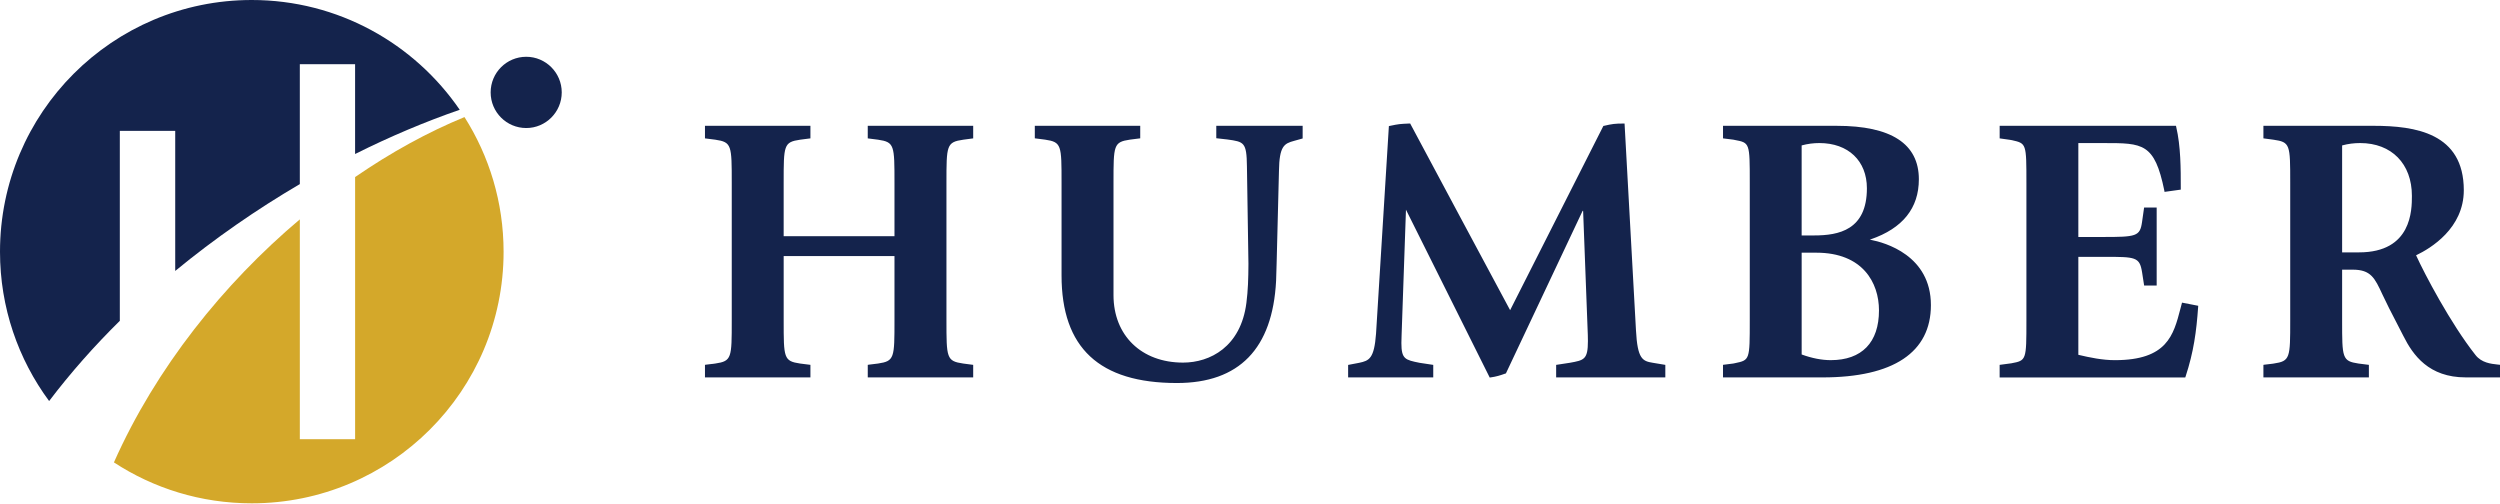
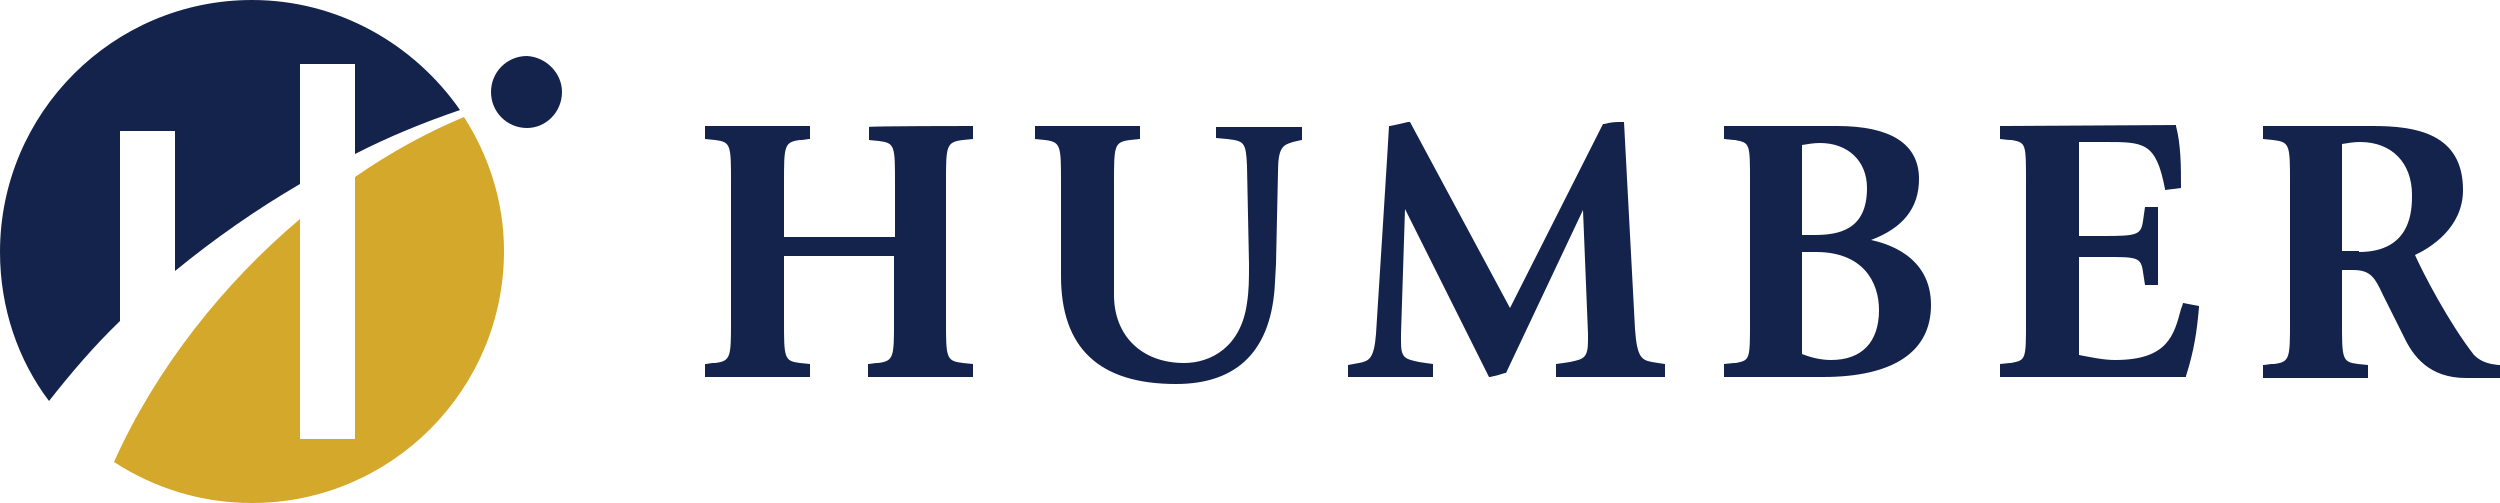
- <svg xmlns="http://www.w3.org/2000/svg" version="1.1" id="Layer_1" width="250px" height="50.331px">
-   <path fill="#14234C" d="M97.172,12.581h0.147v1.257c-0.031,0.003-0.994,0.132-0.994,0.132c-1.68,0.244-1.68,0.553-1.68,4.334v13.712c0,3.783,0,4.093,1.676,4.338c0,0,0.888,0.115,0.998,0.131v1.258H86.776v-1.258c0.031-0.004,0.127-0.02,0.127-0.02c0.719-0.09,0.694-0.087,0.761-0.094c0.055-0.003,0.142-0.018,0.142-0.018c1.642-0.245,1.642-0.553,1.642-4.338v-6.408H78.367v6.444c0,3.75,0,4.057,1.64,4.302c0,0,0.924,0.115,1.035,0.131v1.258H70.497v-1.258c0.033-0.004,0.133-0.02,0.133-0.02c0.717-0.09,0.566-0.069,0.623-0.073c0.061-0.004,0.28-0.038,0.28-0.038c1.642-0.245,1.642-0.552,1.642-4.302V18.304c0-3.781,0-4.092-1.639-4.334c0,0-0.929-0.117-1.039-0.132v-1.257h10.545v1.257c-0.032,0.003-0.13,0.015-0.13,0.015c-0.72,0.092-0.595,0.077-0.842,0.109c-0.022,0.001-0.059,0.008-0.059,0.008c-1.645,0.242-1.645,0.551-1.645,4.298v5.352h11.082v-5.316c0-3.781,0-4.092-1.639-4.334c0,0-0.925-0.117-1.034-0.132v-1.257H97.172z M139,12.585c0,0-0.083,0.015-0.112,0.024c-0.022,0.396-1.284,20.756-1.284,20.756c-0.184,2.495-0.682,2.707-1.691,2.917c0,0-1.07,0.206-1.1,0.21v1.247h8.512v-1.251c-0.111-0.02-1.371-0.208-1.373-0.208c-1.43-0.289-1.813-0.366-1.813-1.983l0.021-0.801l0.437-12.527c0,0,8.356,16.754,8.375,16.786c0.022-0.005,0.104-0.016,0.104-0.016c0.537-0.074,0.929-0.192,1.459-0.383c0,0,0.053-0.018,0.056-0.015c0.003-0.004,7.673-16.262,7.673-16.262l0.048,0.008l0.469,12.404l0.01,0.615c0,1.85-0.384,1.918-1.811,2.173c0,0-1.334,0.2-1.365,0.208v1.251h10.918v-1.251c-0.107-0.02-1.251-0.208-1.251-0.208c-1.034-0.168-1.534-0.373-1.685-3.254c0,0-1.137-20.626-1.141-20.671h-0.139c-0.789,0-1.112,0.038-1.916,0.229c0,0-0.061,0.014-0.063,0.009c-0.004,0.004-9.326,18.426-9.326,18.426l-0.023-0.043c0,0-9.973-18.596-9.973-18.626l-0.162,0.006C140.009,12.394,139.898,12.397,139,12.585 M199.966,12.581v1.257c0.813,0.111,1.022,0.143,1.028,0.145l0.207,0.036c1.44,0.329,1.44,0.325,1.44,4.286v13.712c0,4.028,0,4.028-1.517,4.315c0,0-0.135,0.018-0.139,0.018c0,0-0.99,0.132-1.021,0.136v1.258h18.563c0.01-0.026,0.035-0.103,0.035-0.103c0.805-2.456,1.078-4.471,1.251-6.929c0,0,0.008-0.101,0.008-0.134c-0.038-0.007-1.579-0.308-1.619-0.315c-0.029,0.105-0.162,0.616-0.162,0.616c-0.688,2.642-1.334,5.137-6.55,5.137c-1.246,0-2.486-0.259-3.639-0.531l-0.017-0.009v-9.792h2.563c3.158,0,3.564,0,3.809,1.533c0,0,0.2,1.294,0.207,1.333h1.254v-7.794h-1.257c-0.004,0.042-0.206,1.447-0.206,1.447c-0.205,1.445-0.584,1.495-3.958,1.495h-2.412v-9.39h2.563c3.886,0,5.063,0,6.034,4.743c0,0,0.02,0.104,0.022,0.137c0.047-0.004,1.585-0.219,1.625-0.226v-0.132c0-1.963,0-4.195-0.455-6.131c0,0-0.021-0.088-0.025-0.117h-0.12H199.966z M121.629,13.823c0.11,0.012,1.108,0.125,1.11,0.125c1.666,0.233,1.923,0.271,1.954,2.675l0.151,9.768c-0.008,1.515-0.045,2.641-0.203,3.89c-0.557,4.409-3.641,5.979-6.336,5.979c-4.162,0-6.955-2.712-6.955-6.75V18.263c0-3.748,0-4.055,1.646-4.3c0,0,0.996-0.125,1.027-0.13v-1.256h-10.542v1.256c0.111,0.014,1.033,0.132,1.033,0.132c1.641,0.243,1.641,0.55,1.641,4.298v9.285c0,7.236,3.773,10.754,11.537,10.754c6.227,0,9.563-3.433,9.917-10.205l0.054-1.759c0,0,0-0.001,0.233-9.236c0.036-2.504,0.521-2.747,1.517-3.017c0,0,0.82-0.23,0.852-0.238c0-0.037,0-1.221,0-1.268h-8.637L121.629,13.823z M183.074,36.015c3.109,0,4.824-1.768,4.824-4.976c0-2.787-1.645-5.77-6.258-5.77h-1.449h-0.025v10.178l0.016,0.006C181.176,35.818,182.174,36.015,183.074,36.015 M180.166,23.544h1.248c2.457,0,5.276-0.537,5.276-4.715c0-2.747-1.865-4.523-4.749-4.523c-0.604,0-1.176,0.076-1.76,0.232l-0.016,0.006V23.544z M187.07,23.982c1.414,0.272,6.021,1.549,6.021,6.528c0,4.729-3.753,7.231-10.847,7.231H172.3v-1.258c0.04-0.009,1.016-0.129,1.016-0.129c0.006,0,0.182-0.037,0.182-0.037c1.479-0.31,1.479-0.31,1.479-4.301v-13.79c0-3.948,0-3.948-1.518-4.234l-0.123-0.026c-0.004,0-0.925-0.116-1.035-0.129v-1.255h0.146h11.228c5.448,0,8.211,1.797,8.211,5.346c0,2.887-1.619,4.907-4.818,6.007l-0.089,0.03L187.07,23.982 M235.907,25.237c5.283,0,5.283-4.254,5.283-5.652c0-3.21-2.034-5.279-5.173-5.279c-0.623,0-1.208,0.077-1.785,0.232l-0.02,0.007v10.692H235.907 M249.764,36.455c0,0,0.197,0.02,0.236,0.025v1.259h-3.429c-3.686,0-5.267-2.214-6.237-4.149l-1.432-2.785l-0.658-1.354c-0.77-1.658-1.155-2.485-2.977-2.485h-1.055v5.086c0,3.75,0,4.057,1.637,4.302c0,0,0.928,0.112,1.039,0.131v1.255h-10.547v-1.255c0.033-0.004,0.132-0.02,0.132-0.02c0.688-0.083,0.661-0.077,0.751-0.089c0.051-0.004,0.153-0.022,0.153-0.022c1.645-0.245,1.645-0.553,1.645-4.338v-13.75c0-3.825,0-4.054-1.681-4.297c0,0-0.891-0.119-1-0.133v-1.255h0.15h10.852c4.208,0,9.037,0.732,9.037,6.441c0,3.819-3.325,5.815-4.75,6.496l-0.021,0.01l0.008,0.021c0.816,1.799,3.442,6.804,5.936,9.958C248.159,36.28,249.087,36.381,249.764,36.455" />
-   <path fill="#14234C" d="M56.174,9.24c0,1.968-1.598,3.563-3.549,3.563c-1.97,0-3.56-1.595-3.56-3.563c0-1.966,1.59-3.562,3.56-3.562C54.576,5.678,56.174,7.273,56.174,9.24" />
-   <path fill="#14234C" d="M11.982,32.083V13.087h5.54v14.007c3.947-3.249,8.161-6.163,12.46-8.684V6.417h5.527v8.984c3.516-1.759,7.034-3.239,10.463-4.424C41.434,4.357,33.809,0,25.174,0C11.263,0,0,11.267,0,25.176c0,5.582,1.825,10.751,4.912,14.928C7.053,37.285,9.421,34.605,11.982,32.083" />
-   <path fill="#D4A82A" d="M46.449,11.708c-3.64,1.493-7.337,3.519-10.938,5.997v26.212h-5.528V21.936c-7.632,6.435-14.388,14.85-18.591,24.303c3.96,2.591,8.692,4.093,13.783,4.093c13.902,0,25.184-11.258,25.184-25.154C50.358,20.221,48.921,15.605,46.449,11.708" />
+ <svg xmlns="http://www.w3.org/2000/svg" version="1.1" id="Layer_1" x="0px" y="0px" viewBox="0 0 250 50.3" style="enable-background:new 0 0 250 50.3;" xml:space="preserve">
+   <style type="text/css">
+ 	.st0{fill:#14234C;}
+ 	.st1{fill:#D4A82A;}
+ </style>
+   <path class="st0" d="M97.2,12.6h0.1v1.3c0,0-1,0.1-1,0.1c-1.7,0.2-1.7,0.6-1.7,4.3V32c0,3.8,0,4.1,1.7,4.3c0,0,0.9,0.1,1,0.1v1.3  H86.8v-1.3c0,0,0.1,0,0.1,0c0.7-0.1,0.7-0.1,0.8-0.1c0.1,0,0.1,0,0.1,0c1.6-0.2,1.6-0.6,1.6-4.3v-6.4H78.4v6.4c0,3.8,0,4.1,1.6,4.3  c0,0,0.9,0.1,1,0.1v1.3H70.5v-1.3c0,0,0.1,0,0.1,0c0.7-0.1,0.6-0.1,0.6-0.1c0.1,0,0.3,0,0.3,0c1.6-0.2,1.6-0.6,1.6-4.3V18.3  c0-3.8,0-4.1-1.6-4.3c0,0-0.9-0.1-1-0.1v-1.3H81v1.3c0,0-0.1,0-0.1,0c-0.7,0.1-0.6,0.1-0.8,0.1c0,0-0.1,0-0.1,0  c-1.6,0.2-1.6,0.6-1.6,4.3v5.4h11.1v-5.3c0-3.8,0-4.1-1.6-4.3c0,0-0.9-0.1-1-0.1v-1.3C86.8,12.6,97.2,12.6,97.2,12.6z M139,12.6  c0,0-0.1,0-0.1,0c0,0.4-1.3,20.8-1.3,20.8c-0.2,2.5-0.7,2.7-1.7,2.9c0,0-1.1,0.2-1.1,0.2v1.2h8.5v-1.3c-0.1,0-1.4-0.2-1.4-0.2  c-1.4-0.3-1.8-0.4-1.8-2l0-0.8l0.4-12.5c0,0,8.4,16.8,8.4,16.8c0,0,0.1,0,0.1,0c0.5-0.1,0.9-0.2,1.5-0.4c0,0,0.1,0,0.1,0  c0,0,7.7-16.3,7.7-16.3l0,0l0.5,12.4l0,0.6c0,1.8-0.4,1.9-1.8,2.2c0,0-1.3,0.2-1.4,0.2v1.3h10.9v-1.3c-0.1,0-1.3-0.2-1.3-0.2  c-1-0.2-1.5-0.4-1.7-3.3c0,0-1.1-20.6-1.1-20.7h-0.1c-0.8,0-1.1,0-1.9,0.2c0,0-0.1,0-0.1,0c0,0-9.3,18.4-9.3,18.4l0,0  c0,0-10-18.6-10-18.6l-0.2,0C140,12.4,139.9,12.4,139,12.6 M200,12.6v1.3c0.8,0.1,1,0.1,1,0.1l0.2,0c1.4,0.3,1.4,0.3,1.4,4.3V32  c0,4,0,4-1.5,4.3c0,0-0.1,0-0.1,0c0,0-1,0.1-1,0.1v1.3h18.6c0,0,0-0.1,0-0.1c0.8-2.5,1.1-4.5,1.3-6.9c0,0,0-0.1,0-0.1  c0,0-1.6-0.3-1.6-0.3c0,0.1-0.2,0.6-0.2,0.6c-0.7,2.6-1.3,5.1-6.6,5.1c-1.2,0-2.5-0.3-3.6-0.5l0,0v-9.8h2.6c3.2,0,3.6,0,3.8,1.5  c0,0,0.2,1.3,0.2,1.3h1.3v-7.8h-1.3c0,0-0.2,1.4-0.2,1.4c-0.2,1.4-0.6,1.5-4,1.5h-2.4v-9.4h2.6c3.9,0,5.1,0,6,4.7c0,0,0,0.1,0,0.1  c0,0,1.6-0.2,1.6-0.2v-0.1c0-2,0-4.2-0.5-6.1c0,0,0-0.1,0-0.1h-0.1L200,12.6L200,12.6z M121.6,13.8c0.1,0,1.1,0.1,1.1,0.1  c1.7,0.2,1.9,0.3,2,2.7l0.2,9.8c0,1.5,0,2.6-0.2,3.9c-0.6,4.4-3.6,6-6.3,6c-4.2,0-7-2.7-7-6.8V18.3c0-3.7,0-4.1,1.6-4.3  c0,0,1-0.1,1-0.1v-1.3h-10.5v1.3c0.1,0,1,0.1,1,0.1c1.6,0.2,1.6,0.6,1.6,4.3v9.3c0,7.2,3.8,10.8,11.5,10.8c6.2,0,9.6-3.4,9.9-10.2  l0.1-1.8c0,0,0,0,0.2-9.2c0-2.5,0.5-2.7,1.5-3c0,0,0.8-0.2,0.9-0.2c0,0,0-1.2,0-1.3h-8.6L121.6,13.8z M183.1,36c3.1,0,4.8-1.8,4.8-5  c0-2.8-1.6-5.8-6.3-5.8h-1.4h0v10.2l0,0C181.2,35.8,182.2,36,183.1,36 M180.2,23.5h1.2c2.5,0,5.3-0.5,5.3-4.7c0-2.7-1.9-4.5-4.7-4.5  c-0.6,0-1.2,0.1-1.8,0.2l0,0L180.2,23.5L180.2,23.5z M187.1,24c1.4,0.3,6,1.5,6,6.5c0,4.7-3.8,7.2-10.8,7.2h-9.9v-1.3  c0,0,1-0.1,1-0.1c0,0,0.2,0,0.2,0C175,36,175,36,175,32V18.2c0-3.9,0-3.9-1.5-4.2l-0.1,0c0,0-0.9-0.1-1-0.1v-1.3h0.1h11.2  c5.4,0,8.2,1.8,8.2,5.3C191.9,20.8,190.3,22.8,187.1,24L187.1,24L187.1,24 M235.9,25.2c5.3,0,5.3-4.3,5.3-5.7c0-3.2-2-5.3-5.2-5.3  c-0.6,0-1.2,0.1-1.8,0.2l0,0v10.7H235.9 M249.8,36.5c0,0,0.2,0,0.2,0v1.3h-3.4c-3.7,0-5.3-2.2-6.2-4.1l-1.4-2.8l-0.7-1.4  c-0.8-1.7-1.2-2.5-3-2.5h-1.1v5.1c0,3.8,0,4.1,1.6,4.3c0,0,0.9,0.1,1,0.1v1.3h-10.5v-1.3c0,0,0.1,0,0.1,0c0.7-0.1,0.7-0.1,0.8-0.1  c0.1,0,0.2,0,0.2,0c1.6-0.2,1.6-0.6,1.6-4.3V18.3c0-3.8,0-4.1-1.7-4.3c0,0-0.9-0.1-1-0.1v-1.3h0.1h10.9c4.2,0,9,0.7,9,6.4  c0,3.8-3.3,5.8-4.8,6.5l0,0l0,0c0.8,1.8,3.4,6.8,5.9,10C248.2,36.3,249.1,36.4,249.8,36.5" />
+   <path class="st0" d="M56.2,9.2c0,2-1.6,3.6-3.5,3.6c-2,0-3.6-1.6-3.6-3.6c0-2,1.6-3.6,3.6-3.6C54.6,5.7,56.2,7.3,56.2,9.2" />
+   <path class="st0" d="M12,32.1v-19h5.5v14c3.9-3.2,8.2-6.2,12.5-8.7v-12h5.5v9c3.5-1.8,7-3.2,10.5-4.4C41.4,4.4,33.8,0,25.2,0  C11.3,0,0,11.3,0,25.2c0,5.6,1.8,10.8,4.9,14.9C7.1,37.3,9.4,34.6,12,32.1" />
+   <path class="st1" d="M46.4,11.7c-3.6,1.5-7.3,3.5-10.9,6v26.2H30v-22c-7.6,6.4-14.4,14.9-18.6,24.3c4,2.6,8.7,4.1,13.8,4.1  c13.9,0,25.2-11.3,25.2-25.2C50.4,20.2,48.9,15.6,46.4,11.7" />
</svg>
